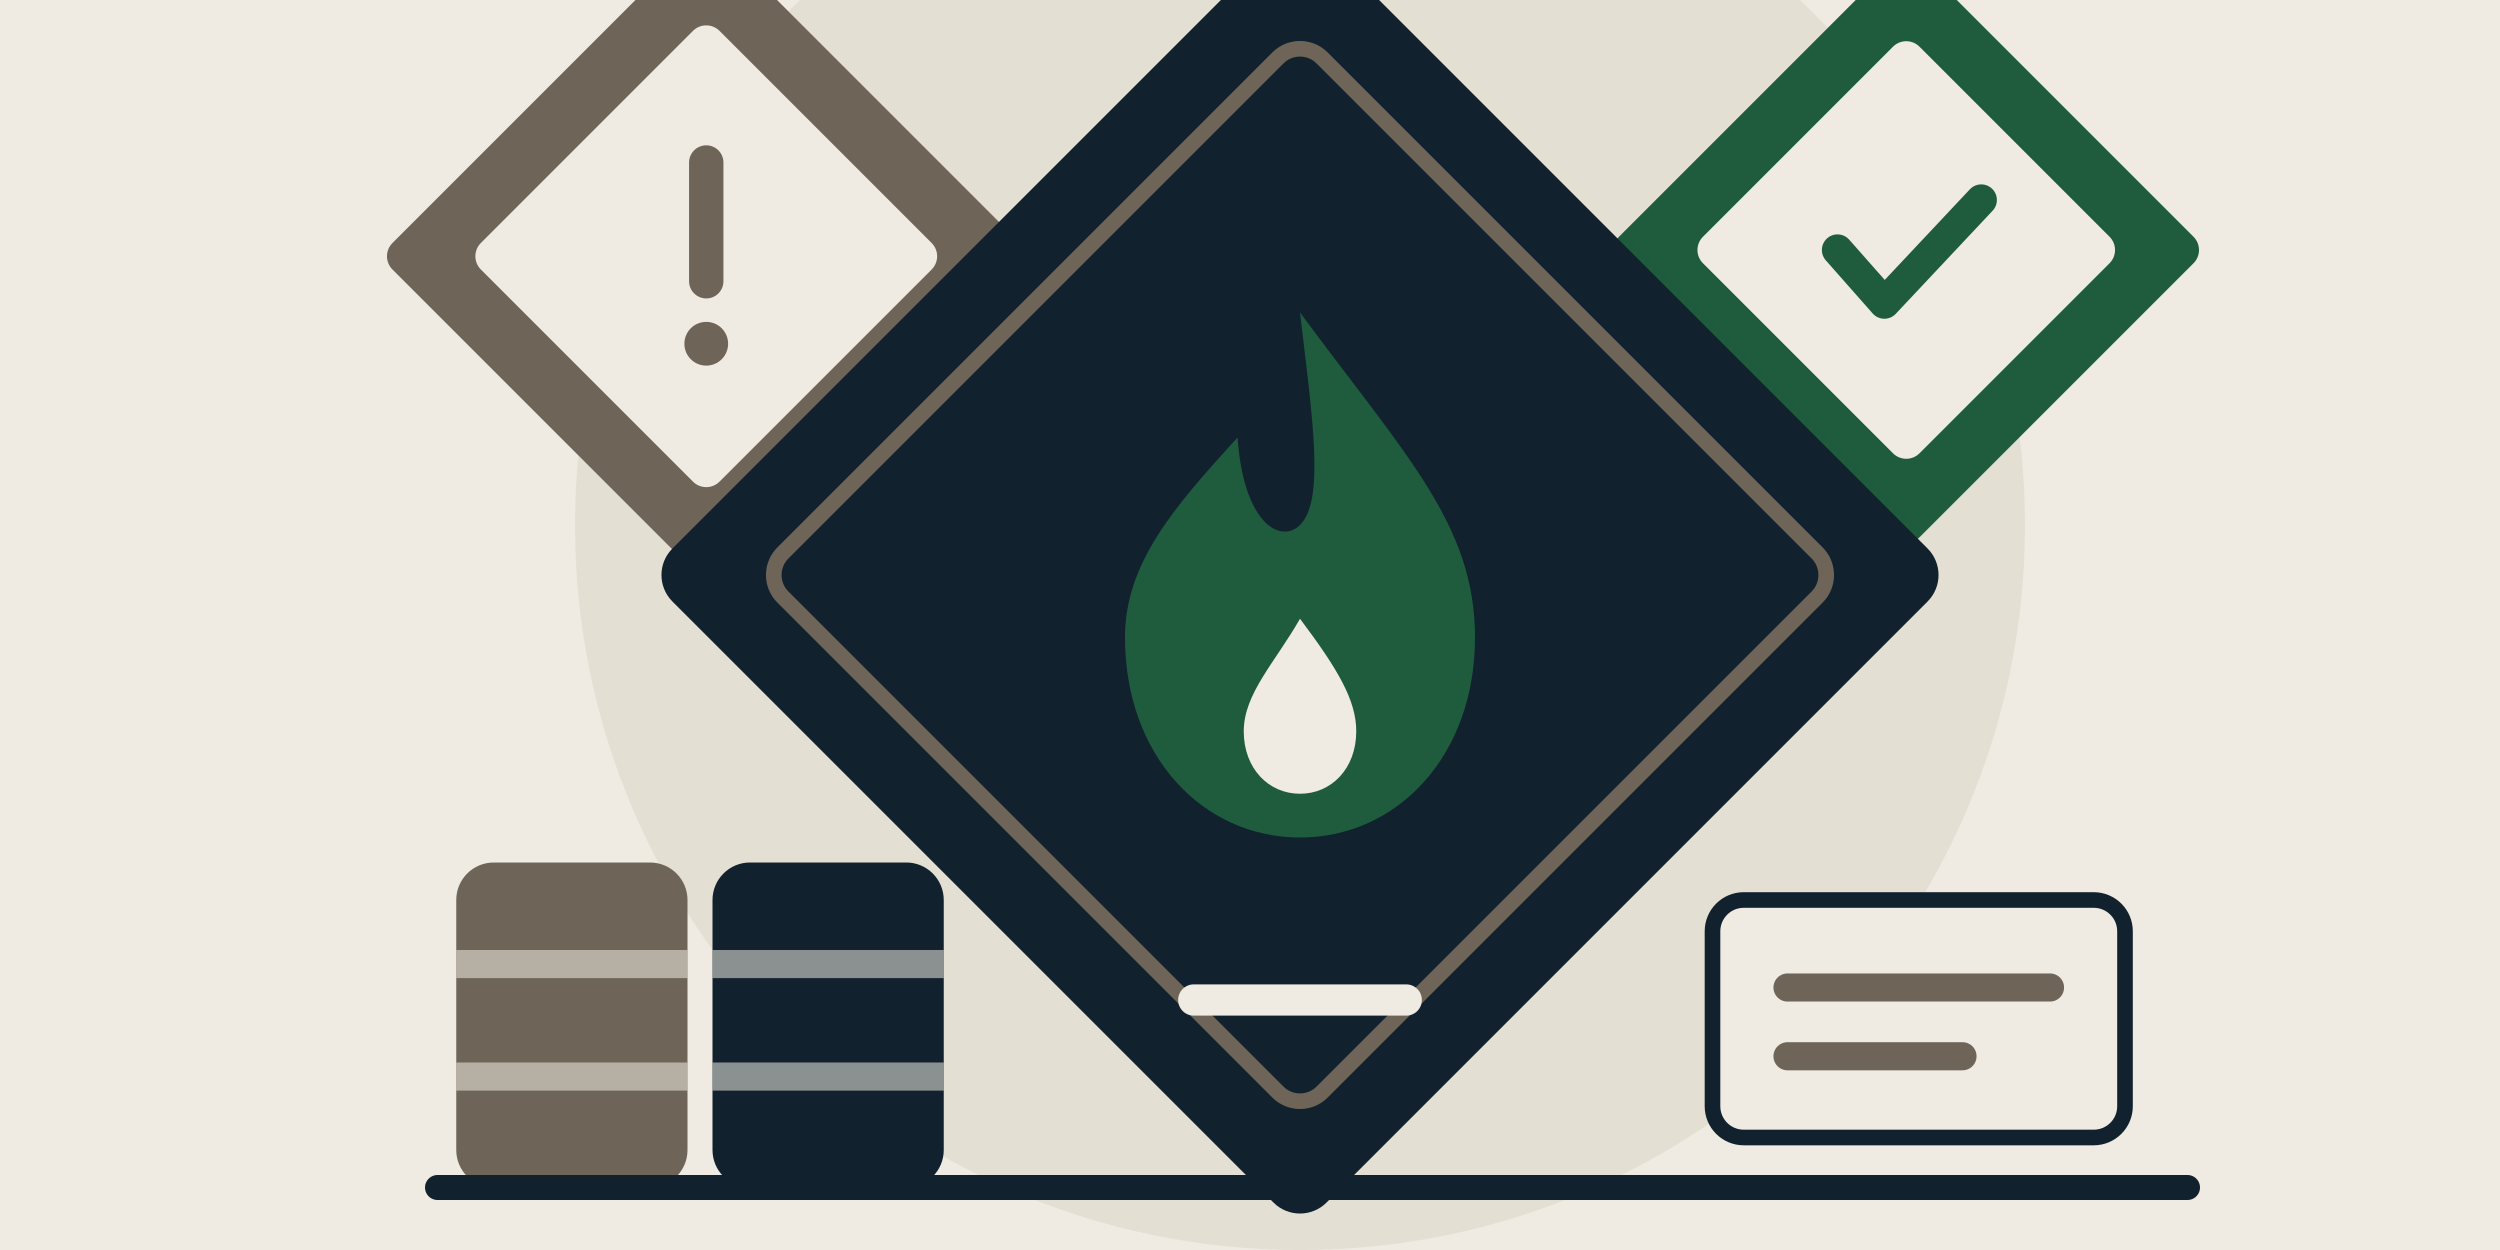
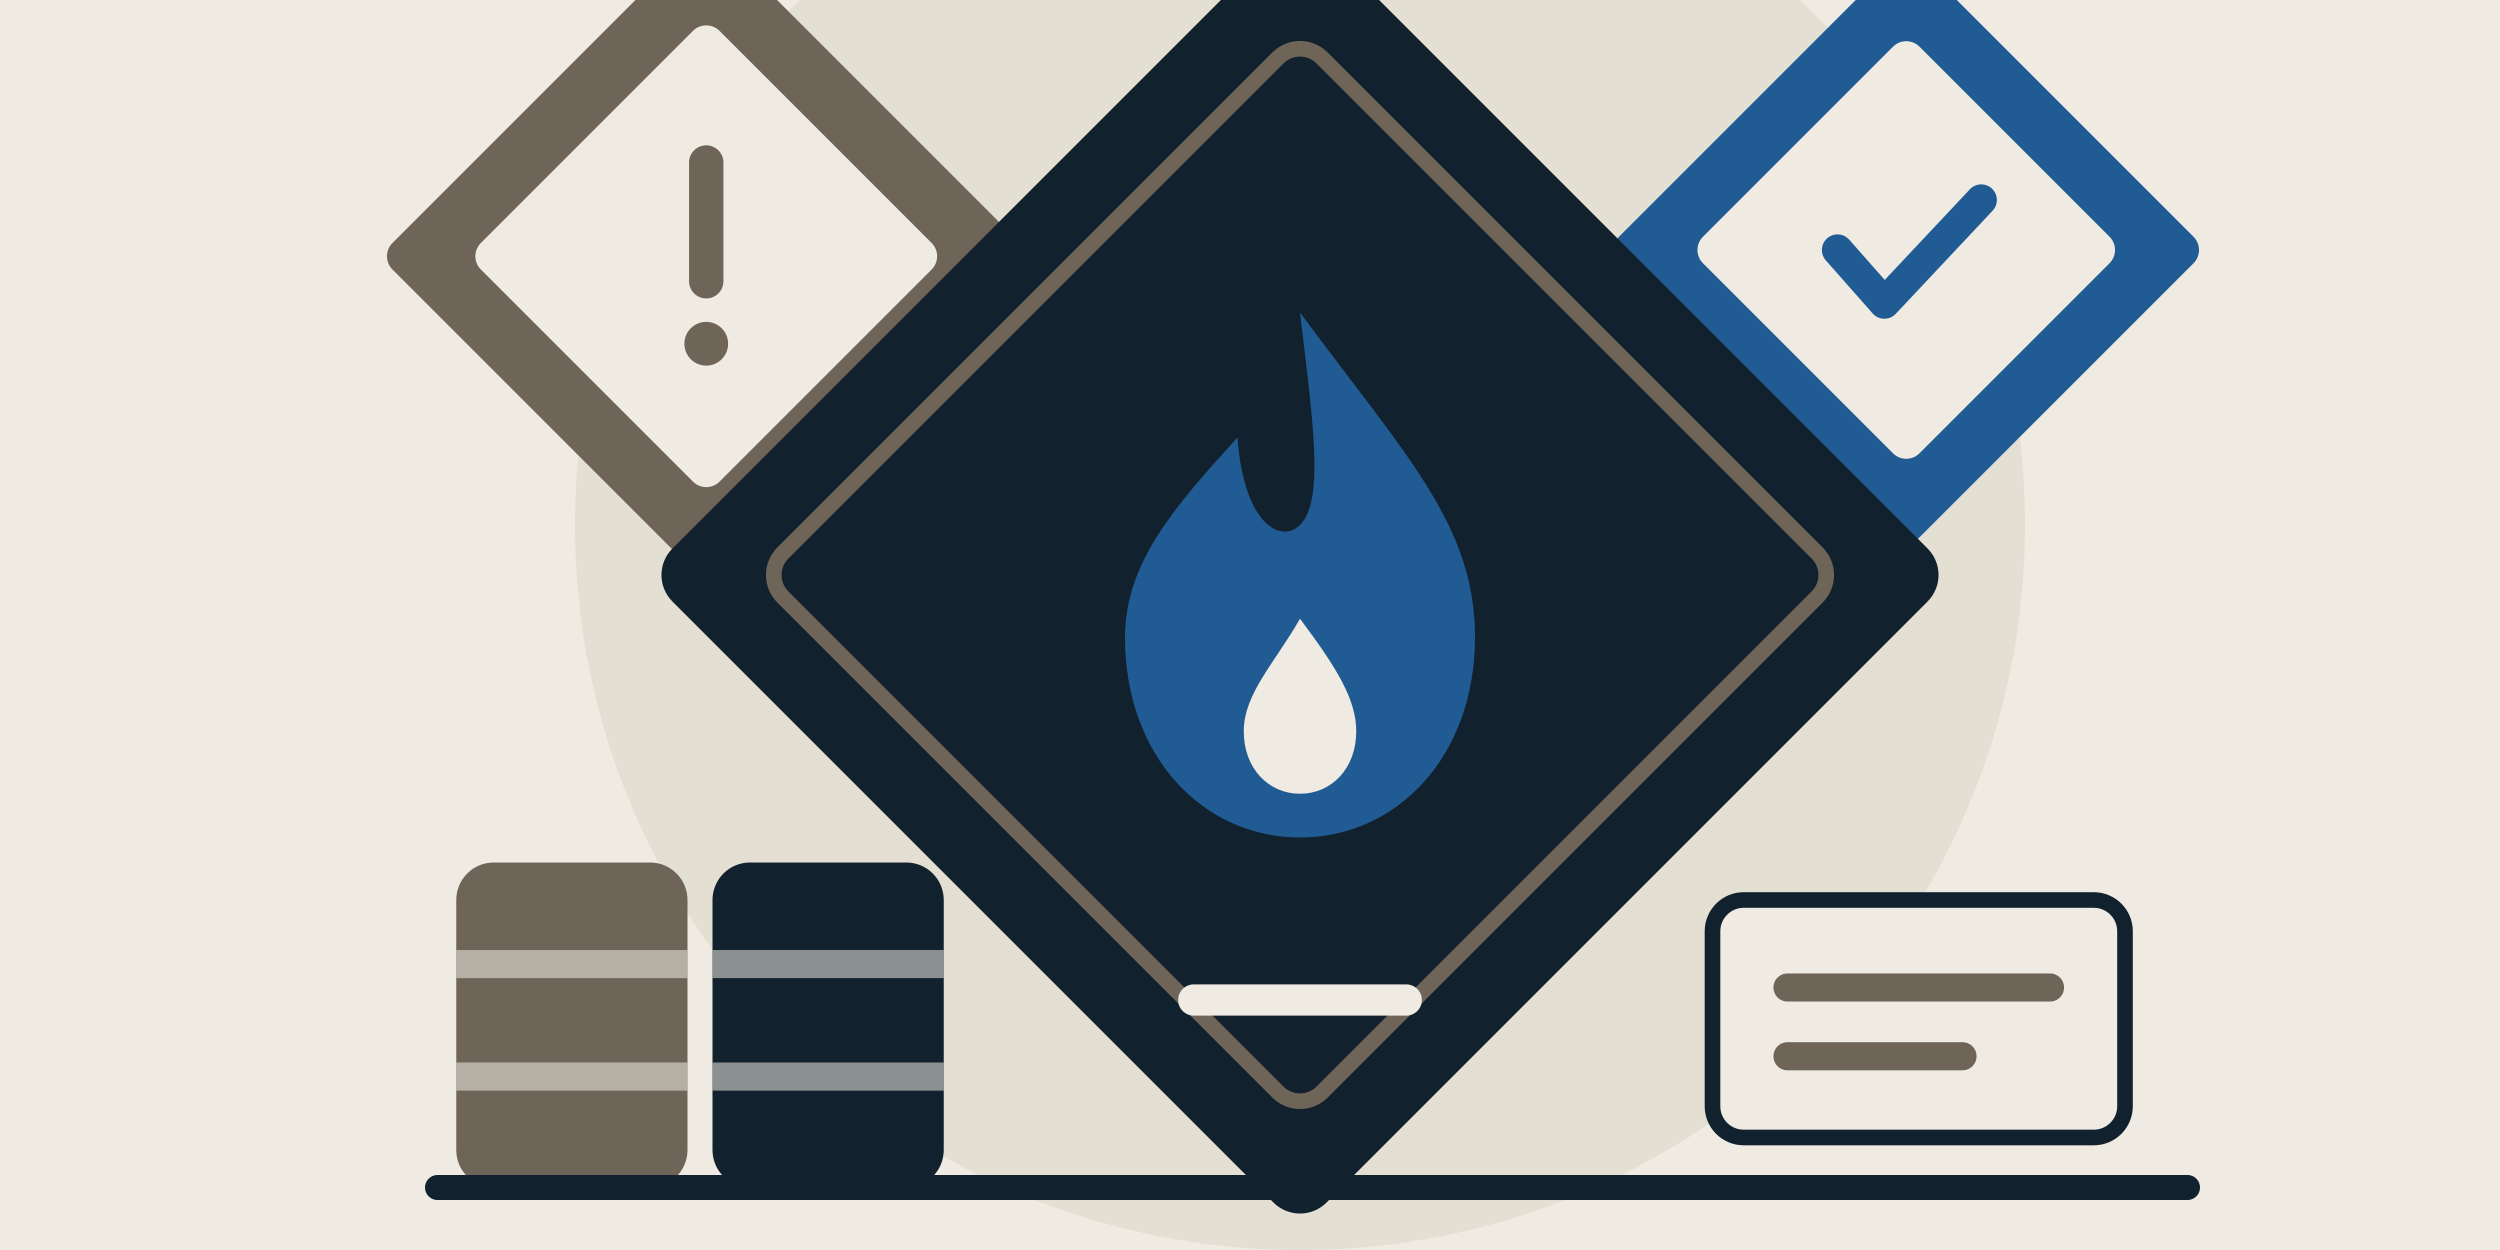
<svg xmlns="http://www.w3.org/2000/svg" viewBox="0 132 800 400" width="800" height="400" style="background:#EFEBE2" role="img" aria-label="Rombo de mercancía peligrosa y embalaje certificado">
  <style>
@keyframes flamea{0%,100%{transform:scaleY(1) scaleX(1) rotate(0)}
  33%{transform:scaleY(1.07) scaleX(.95) rotate(-2deg)}
  66%{transform:scaleY(.95) scaleX(1.04) rotate(2deg)}}
#flama{animation:flamea 2.3s ease-in-out infinite}
@media (prefers-reduced-motion:reduce){*{animation:none!important}}</style>
  <rect width="800" height="600" fill="#EFEBE2" />
  <circle cx="416" cy="300" r="232" fill="#E4DFD3" />
  <rect x="152" y="140" width="148" height="148" rx="6" fill="#6E6558" transform="rotate(45 226 214)" />
  <rect x="172" y="160" width="108" height="108" rx="6" fill="#EFEBE2" transform="rotate(45 226 214)" />
  <path d="M226 184 V222" stroke="#6E6558" stroke-width="11" stroke-linecap="round" />
  <circle cx="226" cy="242" r="7" fill="#6E6558" />
-   <rect x="542" y="144" width="136" height="136" rx="6" fill="#1F5C3D" transform="rotate(45 610 212)" />
+   <rect x="542" y="144" width="136" height="136" rx="6" fill="#215B94" transform="rotate(45 610 212)" />
  <rect x="561" y="163" width="98" height="98" rx="6" fill="#EFEBE2" transform="rotate(45 610 212)" />
-   <path d="M588 212 L603 229 L634 196" fill="none" stroke="#1F5C3D" stroke-width="10" stroke-linecap="round" stroke-linejoin="round" />
+   <path d="M588 212 L603 229 L634 196" fill="none" stroke="#215B94" stroke-width="10" stroke-linecap="round" stroke-linejoin="round" />
  <rect x="268" y="168" width="296" height="296" rx="12" fill="#12212E" transform="rotate(45 416 316)" />
  <rect x="294" y="194" width="244" height="244" rx="10" fill="none" stroke="#6E6558" stroke-width="5" transform="rotate(45 416 316)" />
-   <path id="flama" d="M416 232 C450 278 472 300 472 336 C472 374 447 400 416 400 C385 400 360 374 360 336 C360 312 376 294 396 272 C398 300 410 306 416 300 C424 292 420 266 416 232 Z" fill="#1F5C3D" style="transform-origin:416px 395px" />
+   <path id="flama" d="M416 232 C450 278 472 300 472 336 C472 374 447 400 416 400 C385 400 360 374 360 336 C360 312 376 294 396 272 C398 300 410 306 416 300 C424 292 420 266 416 232 Z" fill="#215B94" style="transform-origin:416px 395px" />
  <path d="M416 330 C428 346 434 356 434 366 C434 378 426 386 416 386 C406 386 398 378 398 366 C398 354 408 344 416 330 Z" fill="#EFEBE2" />
  <path d="M382 452 H450" stroke="#EFEBE2" stroke-width="10" stroke-linecap="round" />
  <rect x="146" y="408" width="74" height="104" rx="12" fill="#6E6558" />
  <rect x="146" y="436" width="74" height="9" fill="#EFEBE2" opacity=".55" />
  <rect x="146" y="472" width="74" height="9" fill="#EFEBE2" opacity=".55" />
  <rect x="228" y="408" width="74" height="104" rx="12" fill="#12212E" />
  <rect x="228" y="436" width="74" height="9" fill="#EFEBE2" opacity=".55" />
  <rect x="228" y="472" width="74" height="9" fill="#EFEBE2" opacity=".55" />
  <path d="M140 512 H700" stroke="#12212E" stroke-width="8" stroke-linecap="round" />
  <rect x="548" y="420" width="132" height="76" rx="10" fill="#EFEBE2" />
  <rect x="548" y="420" width="132" height="76" rx="10" fill="none" stroke="#12212E" stroke-width="5" />
  <path d="M572 448 H656 M572 470 H628" stroke="#6E6558" stroke-width="9" stroke-linecap="round" />
</svg>
